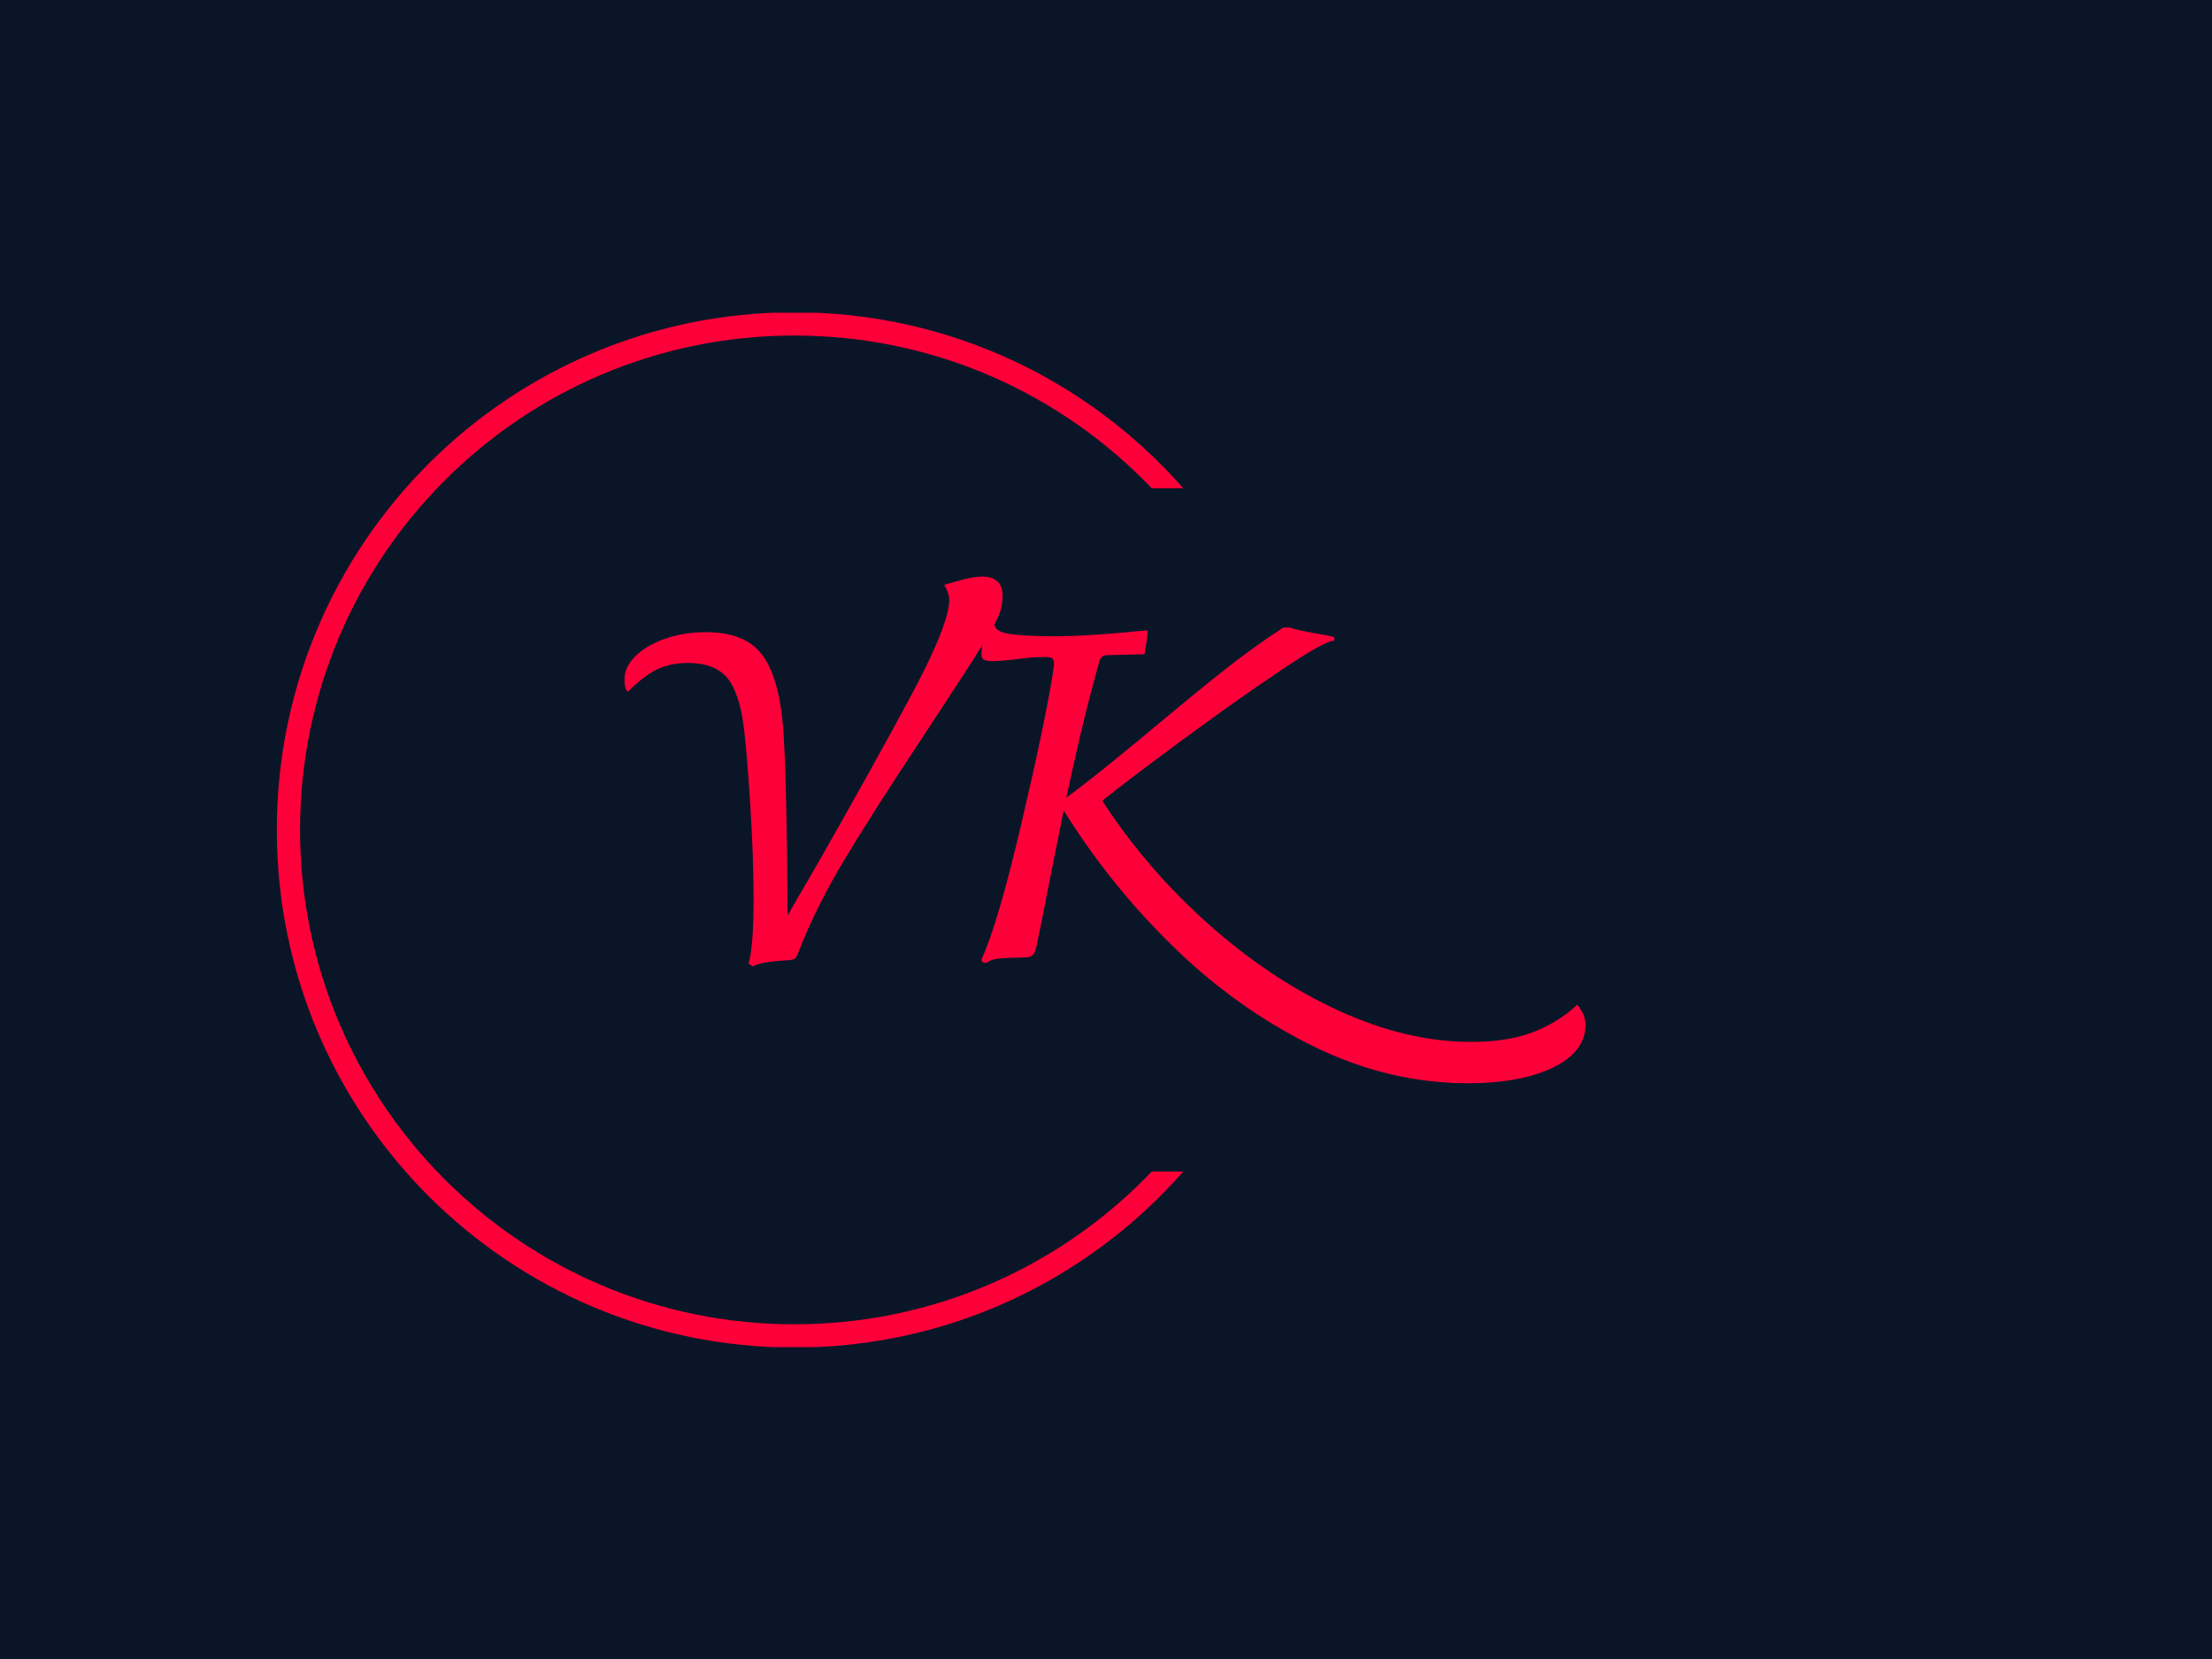
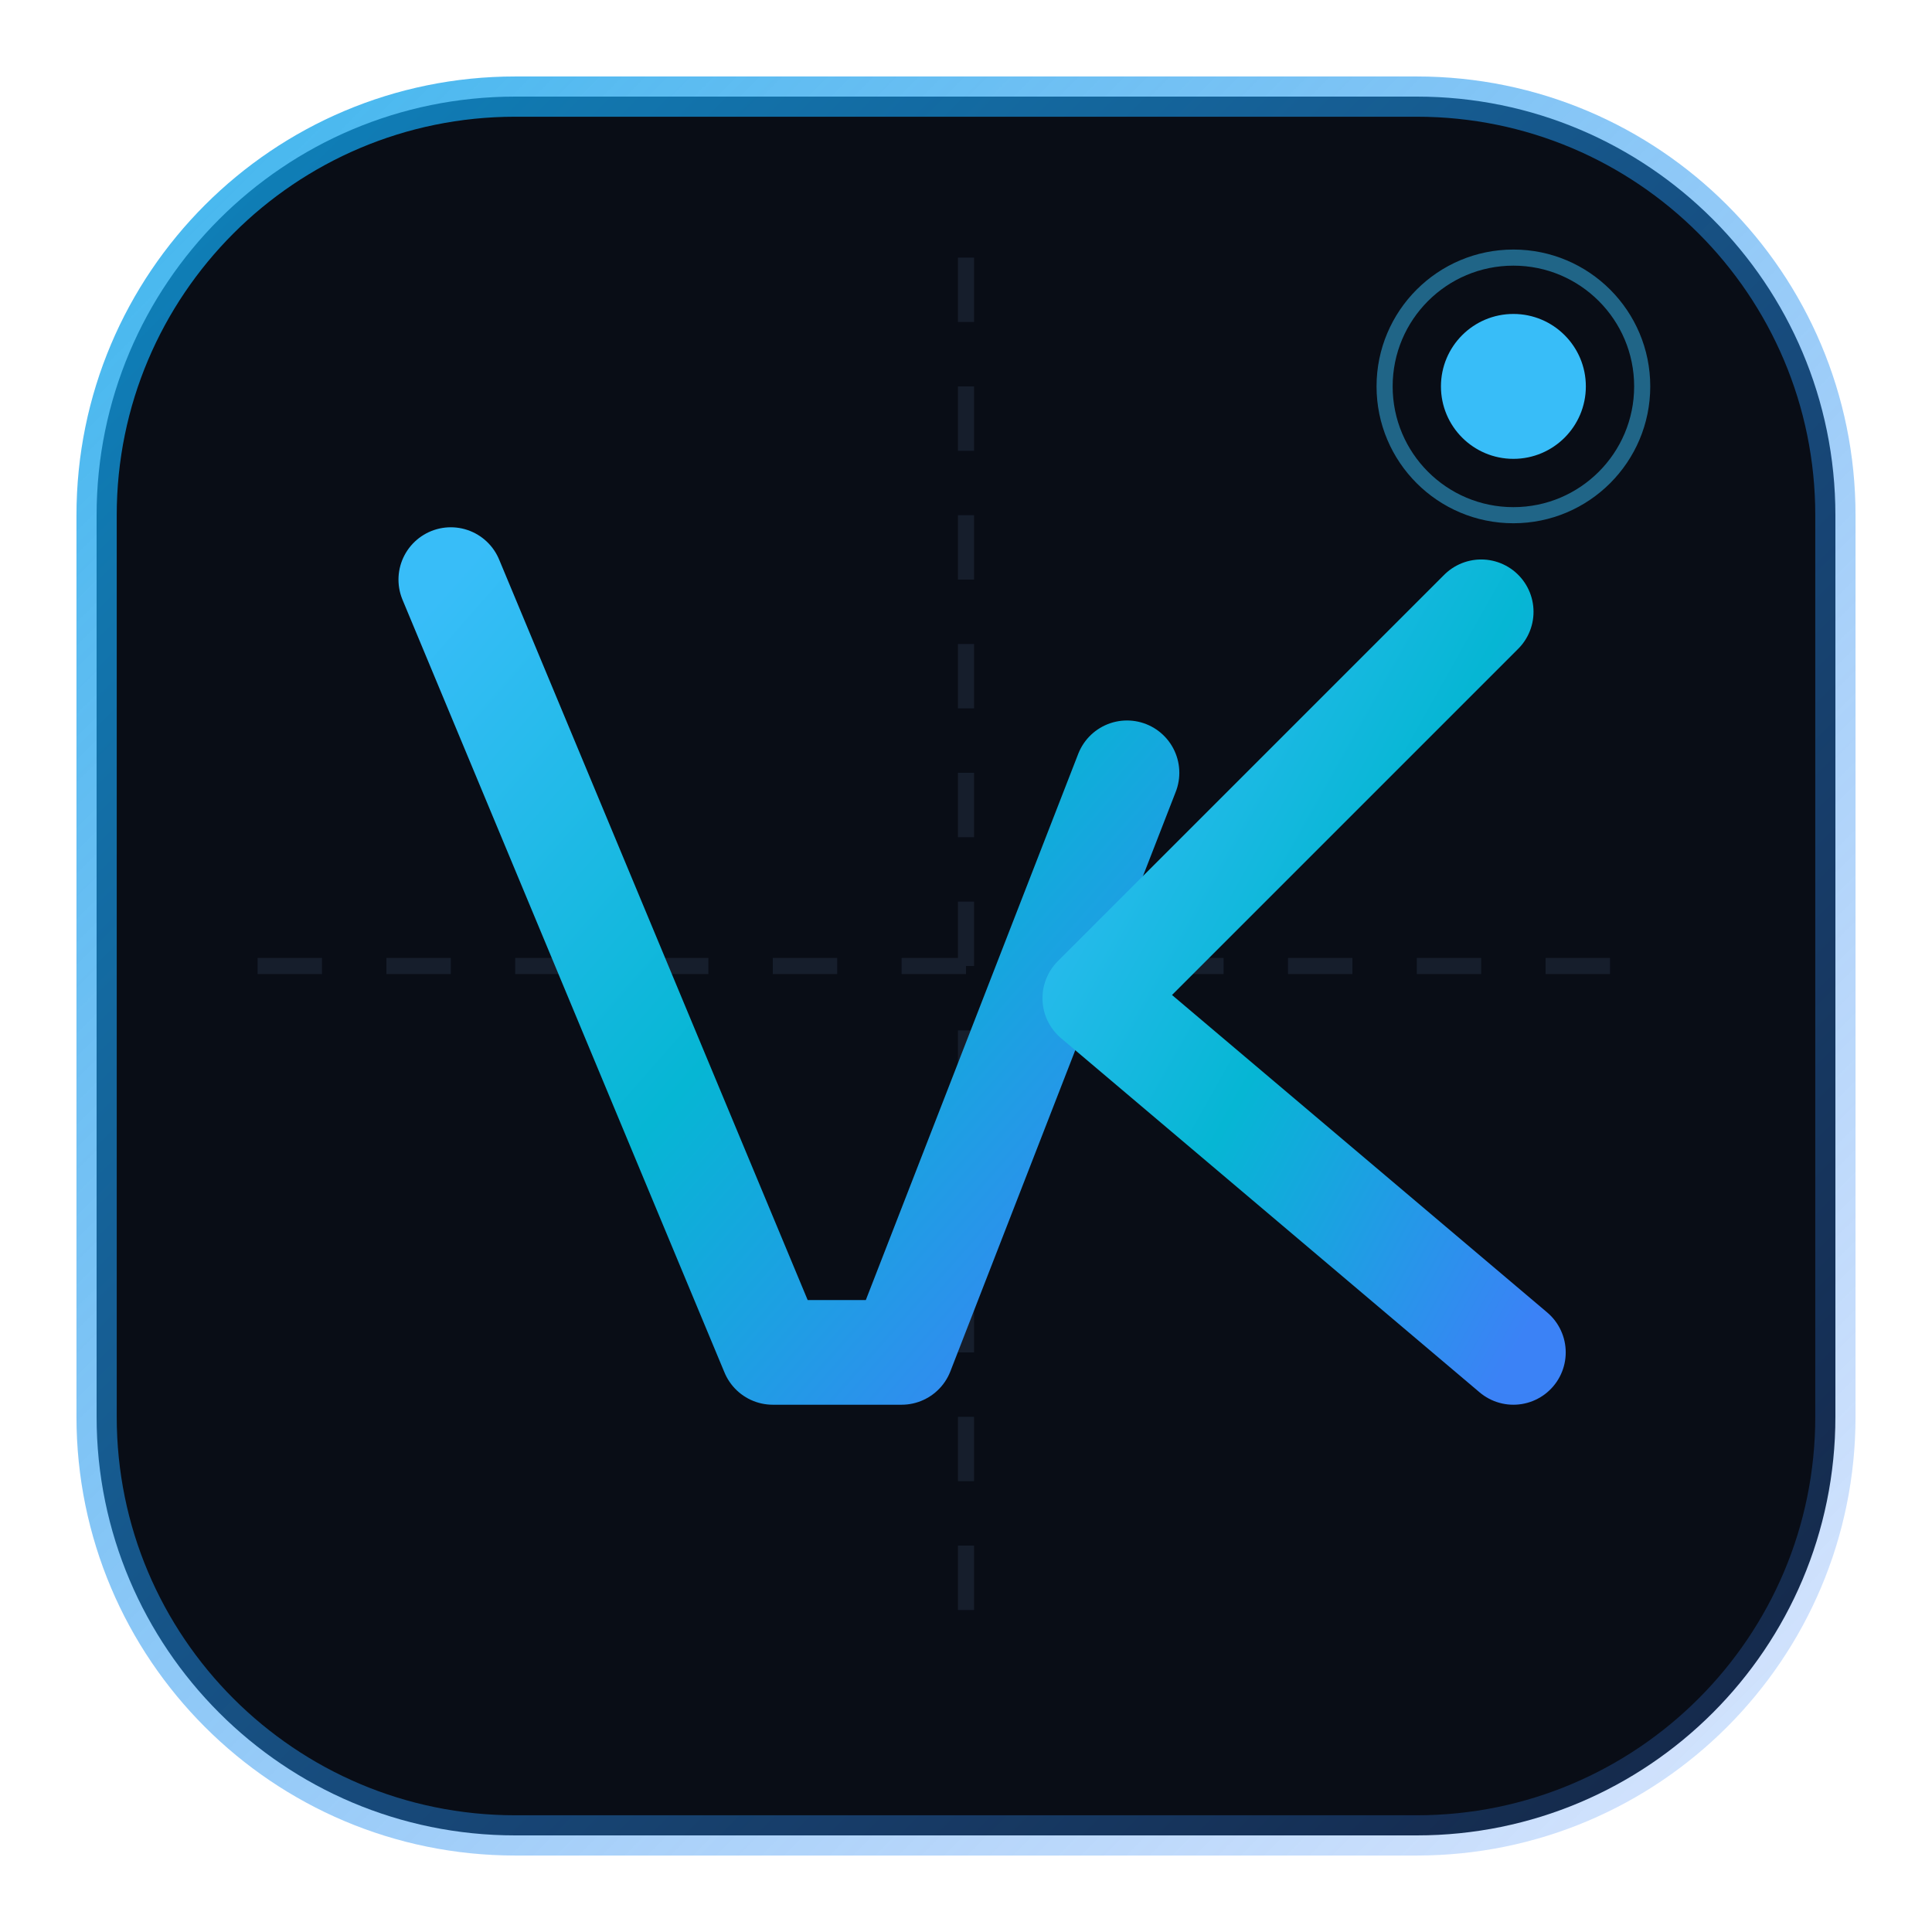
- <svg xmlns="http://www.w3.org/2000/svg" version="1.1" width="2000" height="1500" viewBox="0 0 2000 1500">
-   <rect width="2000" height="1500" fill="#0a1627" />
-   <g transform="matrix(0.75,0,0,0.75,249.0909,282.7536)">
-     <svg viewBox="0 0 396 247" data-background-color="#0a1627" preserveAspectRatio="xMidYMid meet" height="1247" width="2000">
-       <g id="tight-bounds" transform="matrix(1,0,0,1,0.24,-0.1)">
-         <svg viewBox="0 0 395.52 247.2" height="247.2" width="395.52">
-           <g>
-             <svg />
-           </g>
-           <g>
-             <svg viewBox="0 0 395.52 247.2" height="247.2" width="395.52">
-               <g transform="matrix(1,0,0,1,75.54432,56.52634)">
-                 <svg viewBox="0 0 244.431 134.147" height="134.147" width="244.431">
-                   <g>
-                     <svg viewBox="0 0 244.431 134.147" height="134.147" width="244.431">
-                       <g>
-                         <svg viewBox="0 0 244.431 134.147" height="134.147" width="244.431">
-                           <g>
-                             <svg viewBox="0 0 244.431 134.147" height="134.147" width="244.431">
-                               <g id="textblocktransform">
-                                 <svg viewBox="0 0 244.431 134.147" height="134.147" width="244.431" id="textblock">
-                                   <g>
-                                     <svg viewBox="0 0 244.431 134.147" height="134.147" width="244.431">
-                                       <g transform="matrix(1,0,0,1,0,0)">
-                                         <svg width="244.431" viewBox="-3.9 -44.45 110.6 61.15" height="134.147" data-palette-color="#fe0039">
-                                           <path d="M38-41.45Q40.25-41.45 40.25-39.35L40.25-39.35Q40.25-38.15 39.75-37.02 39.25-35.9 37.9-33.75L37.9-33.75Q36.8-31.95 31.7-24.2L31.7-24.2Q26.3-16.05 23.15-10.83 20-5.6 18.1-0.75L18.1-0.75Q17.85-0.05 17.68 0.1 17.5 0.25 17 0.3L17 0.3Q13.6 0.5 13.1 1L13.1 1Q12.8 0.85 12.6 0.65L12.6 0.65Q13.15-1.15 13.15-6.35L13.15-6.35Q13.15-10.8 12.8-16.4 12.45-22 12.1-24.95L12.1-24.95Q11.6-28.9 10.23-30.48 8.85-32.05 6.05-32.05L6.05-32.05Q4.05-32.05 2.6-31.33 1.15-30.6-0.55-28.9L-0.55-28.9Q-0.9-29.25-0.9-30.2L-0.9-30.2Q-0.9-30.65-0.85-30.85L-0.85-30.85Q-0.6-32.05 0.63-33.1 1.85-34.15 3.78-34.77 5.7-35.4 7.95-35.4L7.95-35.4Q12.2-35.4 14.05-32.98 15.9-30.55 16.35-25.15L16.35-25.15Q16.75-20.3 16.85-4.55L16.85-4.55Q17.75-6.15 20.15-10.25L20.15-10.25Q26.8-21.95 30.4-28.7 34-35.45 34.4-38.3L34.4-38.3Q34.45-38.5 34.45-38.85L34.45-38.85Q34.45-39.65 33.9-40.55L33.9-40.55Q34.15-40.6 35.1-40.9L35.1-40.9Q36.95-41.45 38-41.45L38-41.45ZM102.8 5.15Q103.7 6.2 103.7 7.4L103.7 7.4Q103.7 9.3 102.1 10.73 100.5 12.15 97.6 12.93 94.7 13.7 90.9 13.7L90.9 13.7Q82.2 13.7 73.92 9.6 65.65 5.5 58.77-1.23 51.9-7.95 46.9-16L46.9-16Q46.5-14.05 45.35-8.25L45.35-8.25Q44.45-3.55 43.95-1.25L43.95-1.25Q43.8-0.5 43.52-0.25 43.25 0 42.7 0L42.7 0Q40.35 0.05 39.65 0.15 38.95 0.25 38.5 0.6L38.5 0.6Q37.95 0.6 37.95 0.25L37.95 0.25Q39.75-3.7 42.22-14.23 44.7-24.75 45.65-30.45L45.65-30.45Q45.85-31.75 45.85-31.9L45.85-31.9Q45.85-32.45 45.6-32.58 45.35-32.7 44.7-32.7L44.7-32.7Q43.35-32.7 41.75-32.45L41.75-32.45Q40.05-32.25 39.2-32.25L39.2-32.25Q38.5-32.25 38.22-32.4 37.95-32.55 37.95-33L37.95-33Q37.95-33.9 38.4-35.1 38.85-36.3 39.35-36.3L39.35-36.3Q39.4-35.4 41.2-35.18 43-34.95 46-34.95L46-34.95Q48.85-34.95 53.9-35.4L53.9-35.4Q54.65-35.5 56.05-35.6L56.05-35.6Q56.05-35.2 55.9-34.25 55.75-33.3 55.7-33L55.7-33 51.65-32.9Q51-32.9 50.8-32.25L50.8-32.25Q49.05-26.15 47.2-17.4L47.2-17.4Q49.25-18.9 51.75-20.93 54.25-22.95 56.65-24.95L56.65-24.95Q61.25-28.8 64.35-31.25 67.45-33.7 70.8-35.9L70.8-35.9 71.6-35.9Q72.05-35.65 74.45-35.25L74.45-35.25Q75.95-35 76.35-34.85L76.35-34.85 76.35-34.45Q75.55-34.6 70.62-31.3 65.7-28 59.8-23.65 53.9-19.3 51.1-17.05L51.1-17.05Q55.95-9.6 62.65-3.63 69.35 2.35 76.8 5.78 84.25 9.2 91.25 9.2L91.25 9.2Q95.25 9.2 98.02 8.13 100.8 7.05 102.8 5.15L102.8 5.15Z" opacity="1" transform="matrix(1,0,0,1,0,0)" fill="#fe0039" class="undefined-text-0" data-fill-palette-color="primary" id="text-0" />
-                                         </svg>
-                                       </g>
-                                     </svg>
-                                   </g>
-                                 </svg>
-                               </g>
-                             </svg>
-                           </g>
-                         </svg>
-                       </g>
-                     </svg>
-                   </g>
-                 </svg>
-               </g>
-               <g>
-                 <path d="M0 123.6c0-68.262 55.338-123.6 123.6-123.6 36.995 0 70.193 16.253 92.845 42.008l-7.525 0c-21.493-22.469-51.772-36.462-85.32-36.462-65.199 0-118.054 52.855-118.054 118.054 0 65.199 52.855 118.054 118.054 118.054 33.548 0 63.828-13.994 85.32-36.462l7.525 0c-22.651 25.755-55.85 42.008-92.845 42.008-68.262 0-123.6-55.338-123.6-123.6z" fill="#fe0039" stroke="transparent" data-fill-palette-color="tertiary" />
-               </g>
-             </svg>
-           </g>
-           <defs />
-         </svg>
-         <rect width="395.52" height="247.2" fill="none" stroke="none" visibility="hidden" />
-       </g>
-     </svg>
-   </g>
+ <svg xmlns="http://www.w3.org/2000/svg" viewBox="0 0 120 120" width="100%" height="100%" fill="none">
+   <defs>
+     <linearGradient id="vk-grad" x1="0%" y1="0%" x2="100%" y2="100%">
+       <stop offset="0%" stop-color="#38bdf8" />
+       <stop offset="50%" stop-color="#06b6d4" />
+       <stop offset="100%" stop-color="#3b82f6" />
+     </linearGradient>
+     <linearGradient id="vk-border" x1="0%" y1="0%" x2="100%" y2="100%">
+       <stop offset="0%" stop-color="#0ea5e9" stop-opacity="0.8" />
+       <stop offset="100%" stop-color="#3b82f6" stop-opacity="0.2" />
+     </linearGradient>
+   </defs>
+   <rect x="6" y="6" width="108" height="108" rx="26" fill="#090d16" stroke="url(#vk-border)" stroke-width="2.5" />
+   <path d="M60 16 V104 M16 60 H104" stroke="#1e293b" stroke-width="1" stroke-dasharray="4 4" opacity="0.6" />
+   <path d="M28 36 L48 84 L56 84 L70 48" stroke="url(#vk-grad)" stroke-width="6.5" stroke-linecap="round" stroke-linejoin="round" />
+   <path d="M66 36 V84" stroke="url(#vk-grad)" stroke-width="6.5" stroke-linecap="round" />
+   <path d="M92 38 L68 62 L94 84" stroke="url(#vk-grad)" stroke-width="6.5" stroke-linecap="round" stroke-linejoin="round" />
+   <circle cx="94" cy="24" r="4.5" fill="#38bdf8" />
+   <circle cx="94" cy="24" r="8" stroke="#38bdf8" stroke-width="1" opacity="0.5" />
</svg>
